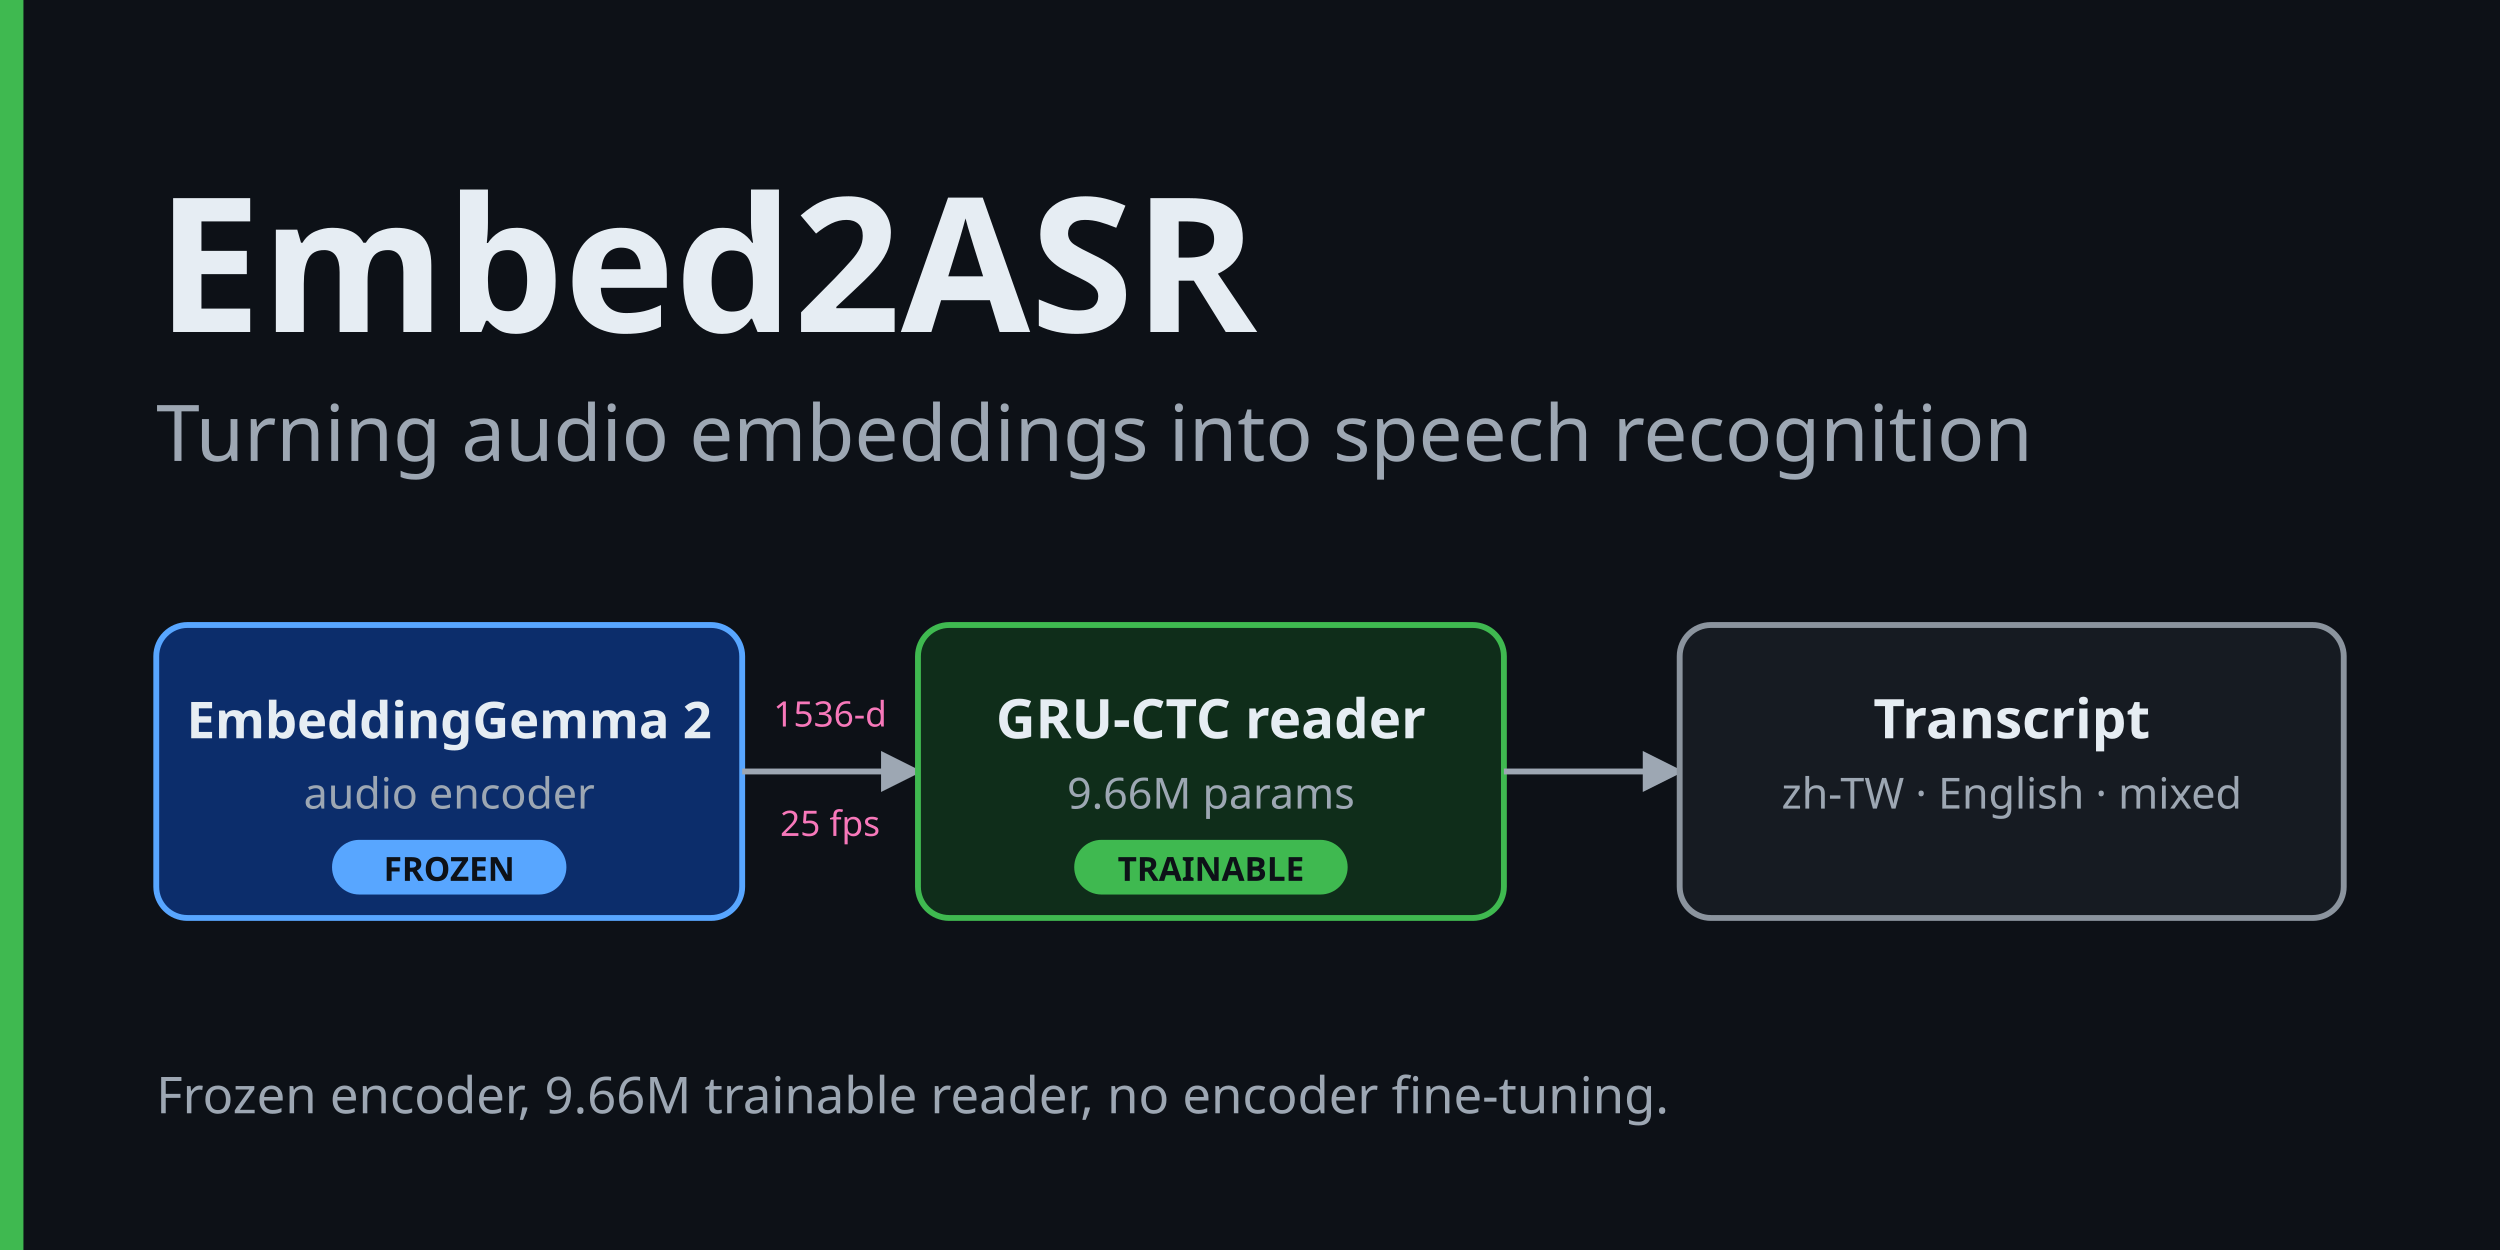
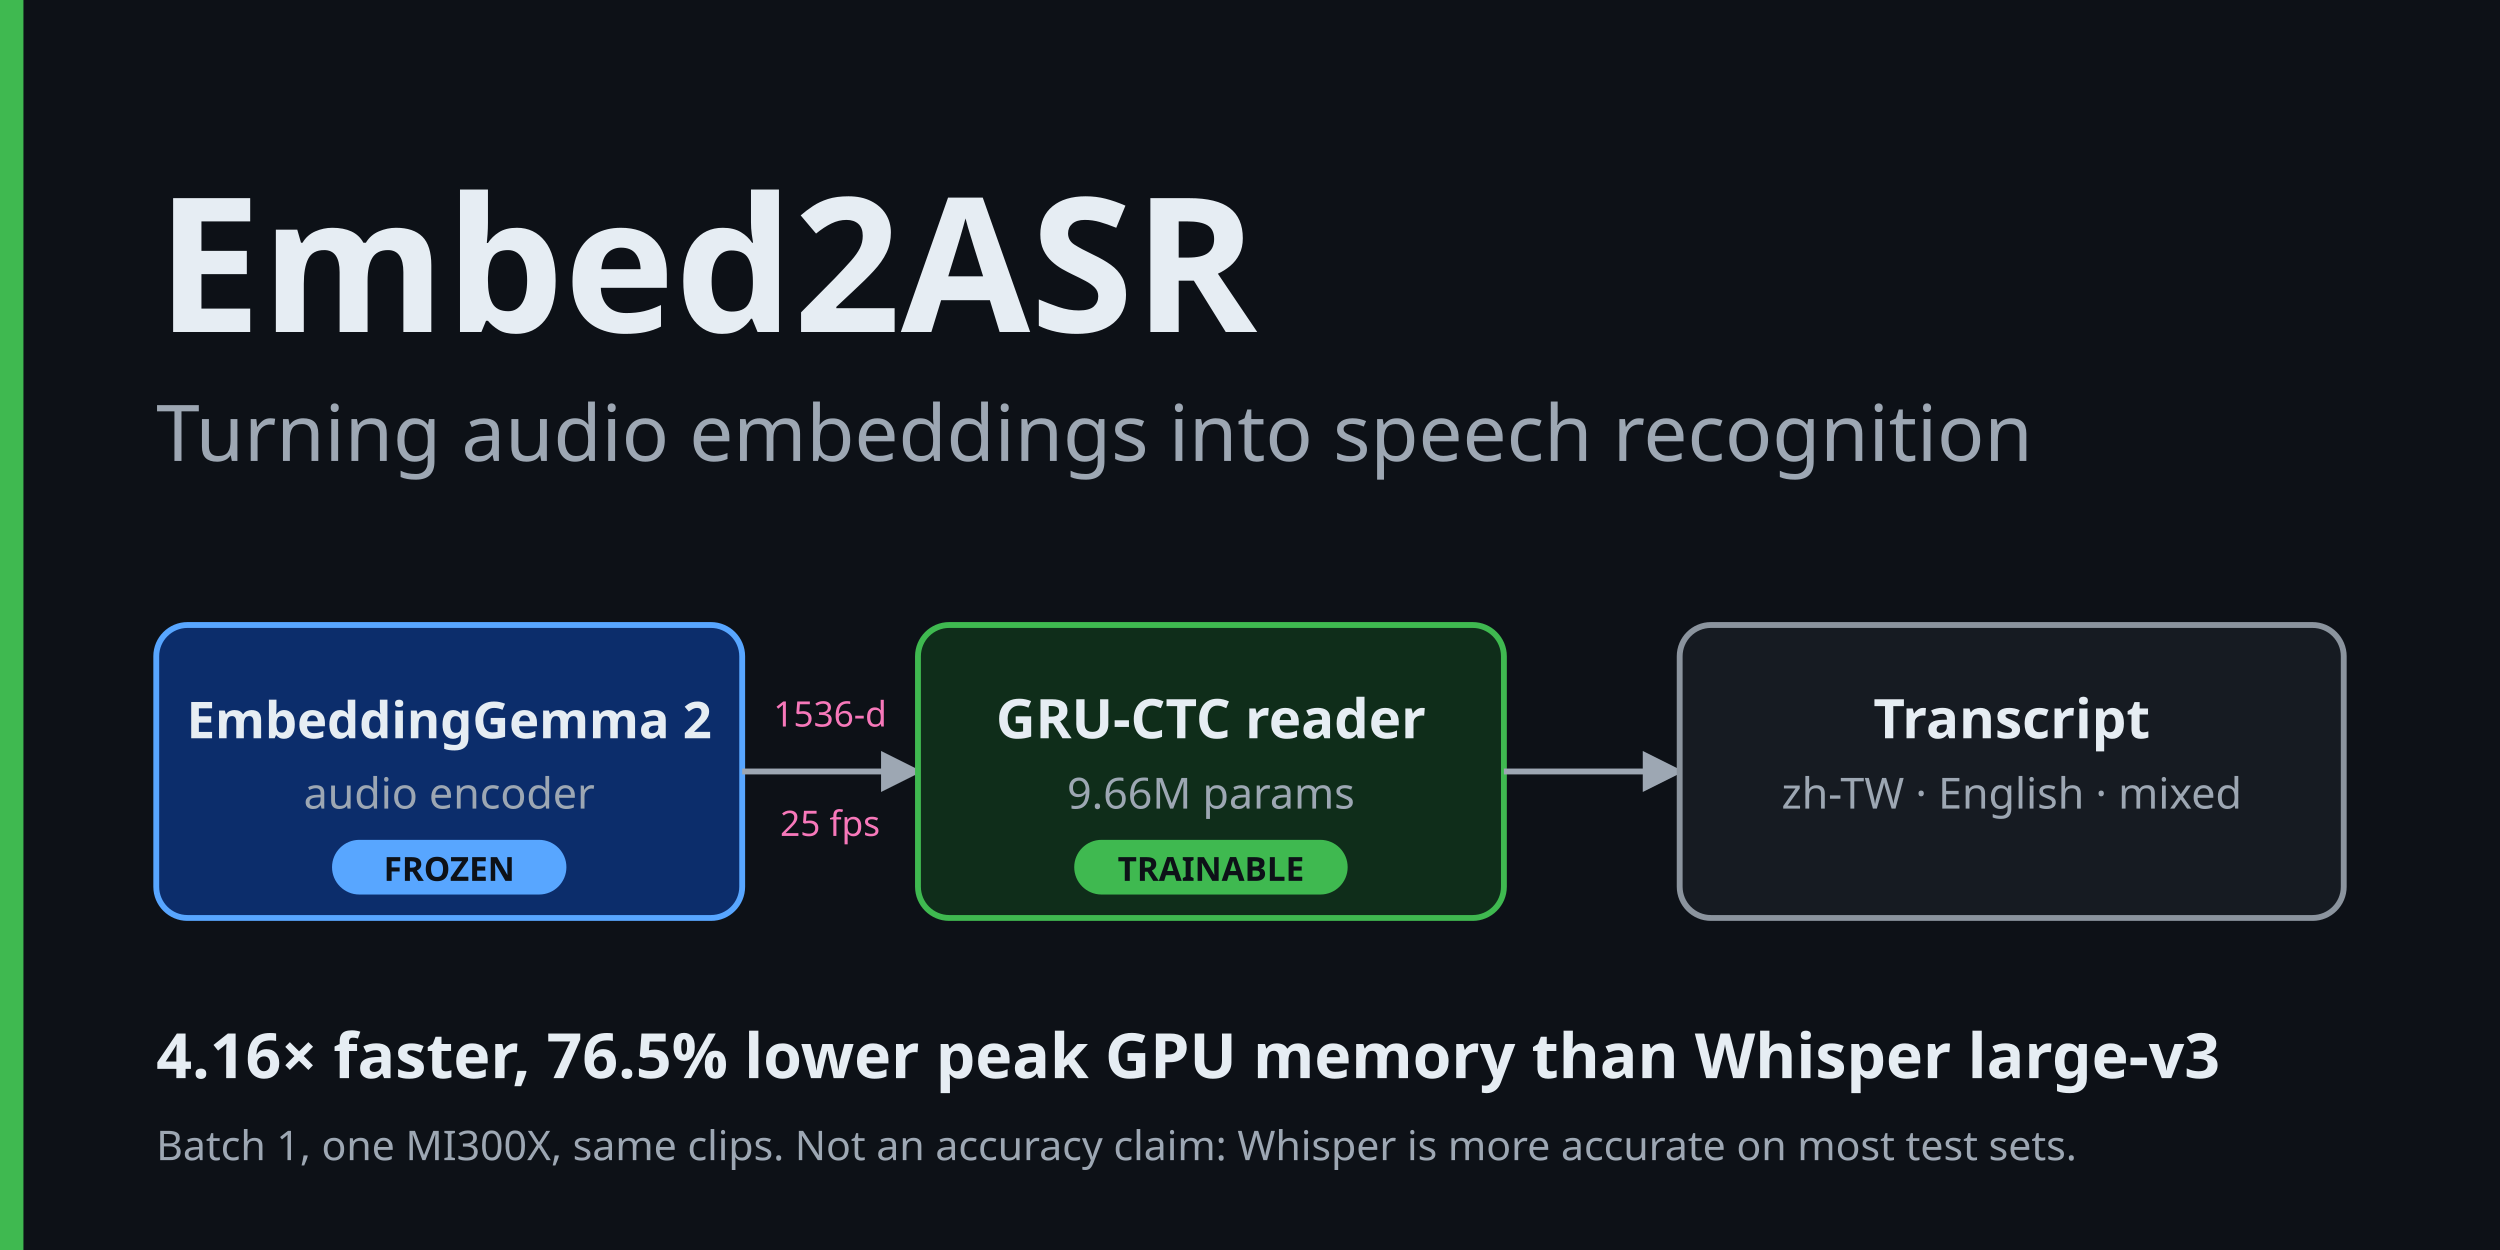
<svg xmlns="http://www.w3.org/2000/svg" width="1280" height="640" viewBox="0 0 1280 640" role="img" aria-labelledby="t d">
  <defs>
    <marker id="a" viewBox="0 0 10 10" refX="9" refY="5" markerWidth="7" markerHeight="7" orient="auto">
      <path d="M0,0 L10,5 L0,10 z" fill="#9da7b3" />
    </marker>
  </defs>
  <style>text { font-family: -apple-system, "Segoe UI", "Noto Sans", "DejaVu Sans", Helvetica, Arial, sans-serif; }</style>
  <rect width="1280" height="640" fill="#0d1117" />
  <rect x="0" y="0" width="12" height="640" fill="#3fb950" />
  <text x="80" y="170" font-size="96" font-weight="700" fill="#e6edf3">Embed2ASR</text>
  <text x="80" y="236" font-size="40" fill="#9da7b3">Turning audio embeddings into speech recognition</text>
  <rect x="80" y="320" width="300" height="150" rx="16" fill="#0c2d6b" stroke="#58a6ff" stroke-width="3" />
  <text x="230" y="378" text-anchor="middle" font-size="26" font-weight="600" fill="#e6edf3">EmbeddingGemma 2</text>
  <text x="230" y="414" text-anchor="middle" font-size="22" fill="#9da7b3">audio encoder</text>
  <rect x="170" y="430" width="120" height="28" rx="14" fill="#58a6ff" />
  <text x="230" y="451" text-anchor="middle" font-size="17" font-weight="700" fill="#0d1117">FROZEN</text>
  <line x1="380" y1="395" x2="470" y2="395" stroke="#9da7b3" stroke-width="3" marker-end="url(#a)" />
  <text x="425" y="372" text-anchor="middle" font-size="18" fill="#f778ba">1536-d</text>
  <text x="425" y="428" text-anchor="middle" font-size="18" fill="#f778ba">25 fps</text>
  <rect x="470" y="320" width="300" height="150" rx="16" fill="#0f2d1a" stroke="#3fb950" stroke-width="3" />
  <text x="620" y="378" text-anchor="middle" font-size="28" font-weight="600" fill="#e6edf3">GRU-CTC reader</text>
  <text x="620" y="414" text-anchor="middle" font-size="22" fill="#9da7b3">9.66M params</text>
  <rect x="550" y="430" width="140" height="28" rx="14" fill="#3fb950" />
  <text x="620" y="451" text-anchor="middle" font-size="17" font-weight="700" fill="#0d1117">TRAINABLE</text>
  <line x1="770" y1="395" x2="860" y2="395" stroke="#9da7b3" stroke-width="3" marker-end="url(#a)" />
  <rect x="860" y="320" width="340" height="150" rx="16" fill="#161b22" stroke="#8b949e" stroke-width="3" />
  <text x="1030" y="378" text-anchor="middle" font-size="28" font-weight="600" fill="#e6edf3">Transcript</text>
  <text x="1030" y="414" text-anchor="middle" font-size="22" fill="#9da7b3">zh-TW · English · mixed</text>
-   <text x="80" y="570" font-size="26" fill="#9da7b3">Frozen encoder, 9.66M trainable reader, no encoder fine-tuning.</text>
+   <text x="80" y="552" font-size="32" font-weight="700" fill="#e6edf3">4.16× faster, 76.5% lower peak GPU memory than Whisper large-v3</text>
+   <text x="80" y="594" font-size="21" fill="#9da7b3">Batch 1, one MI300X, same clips. Not an accuracy claim: Whisper is more accurate on most test sets.</text>
</svg>
